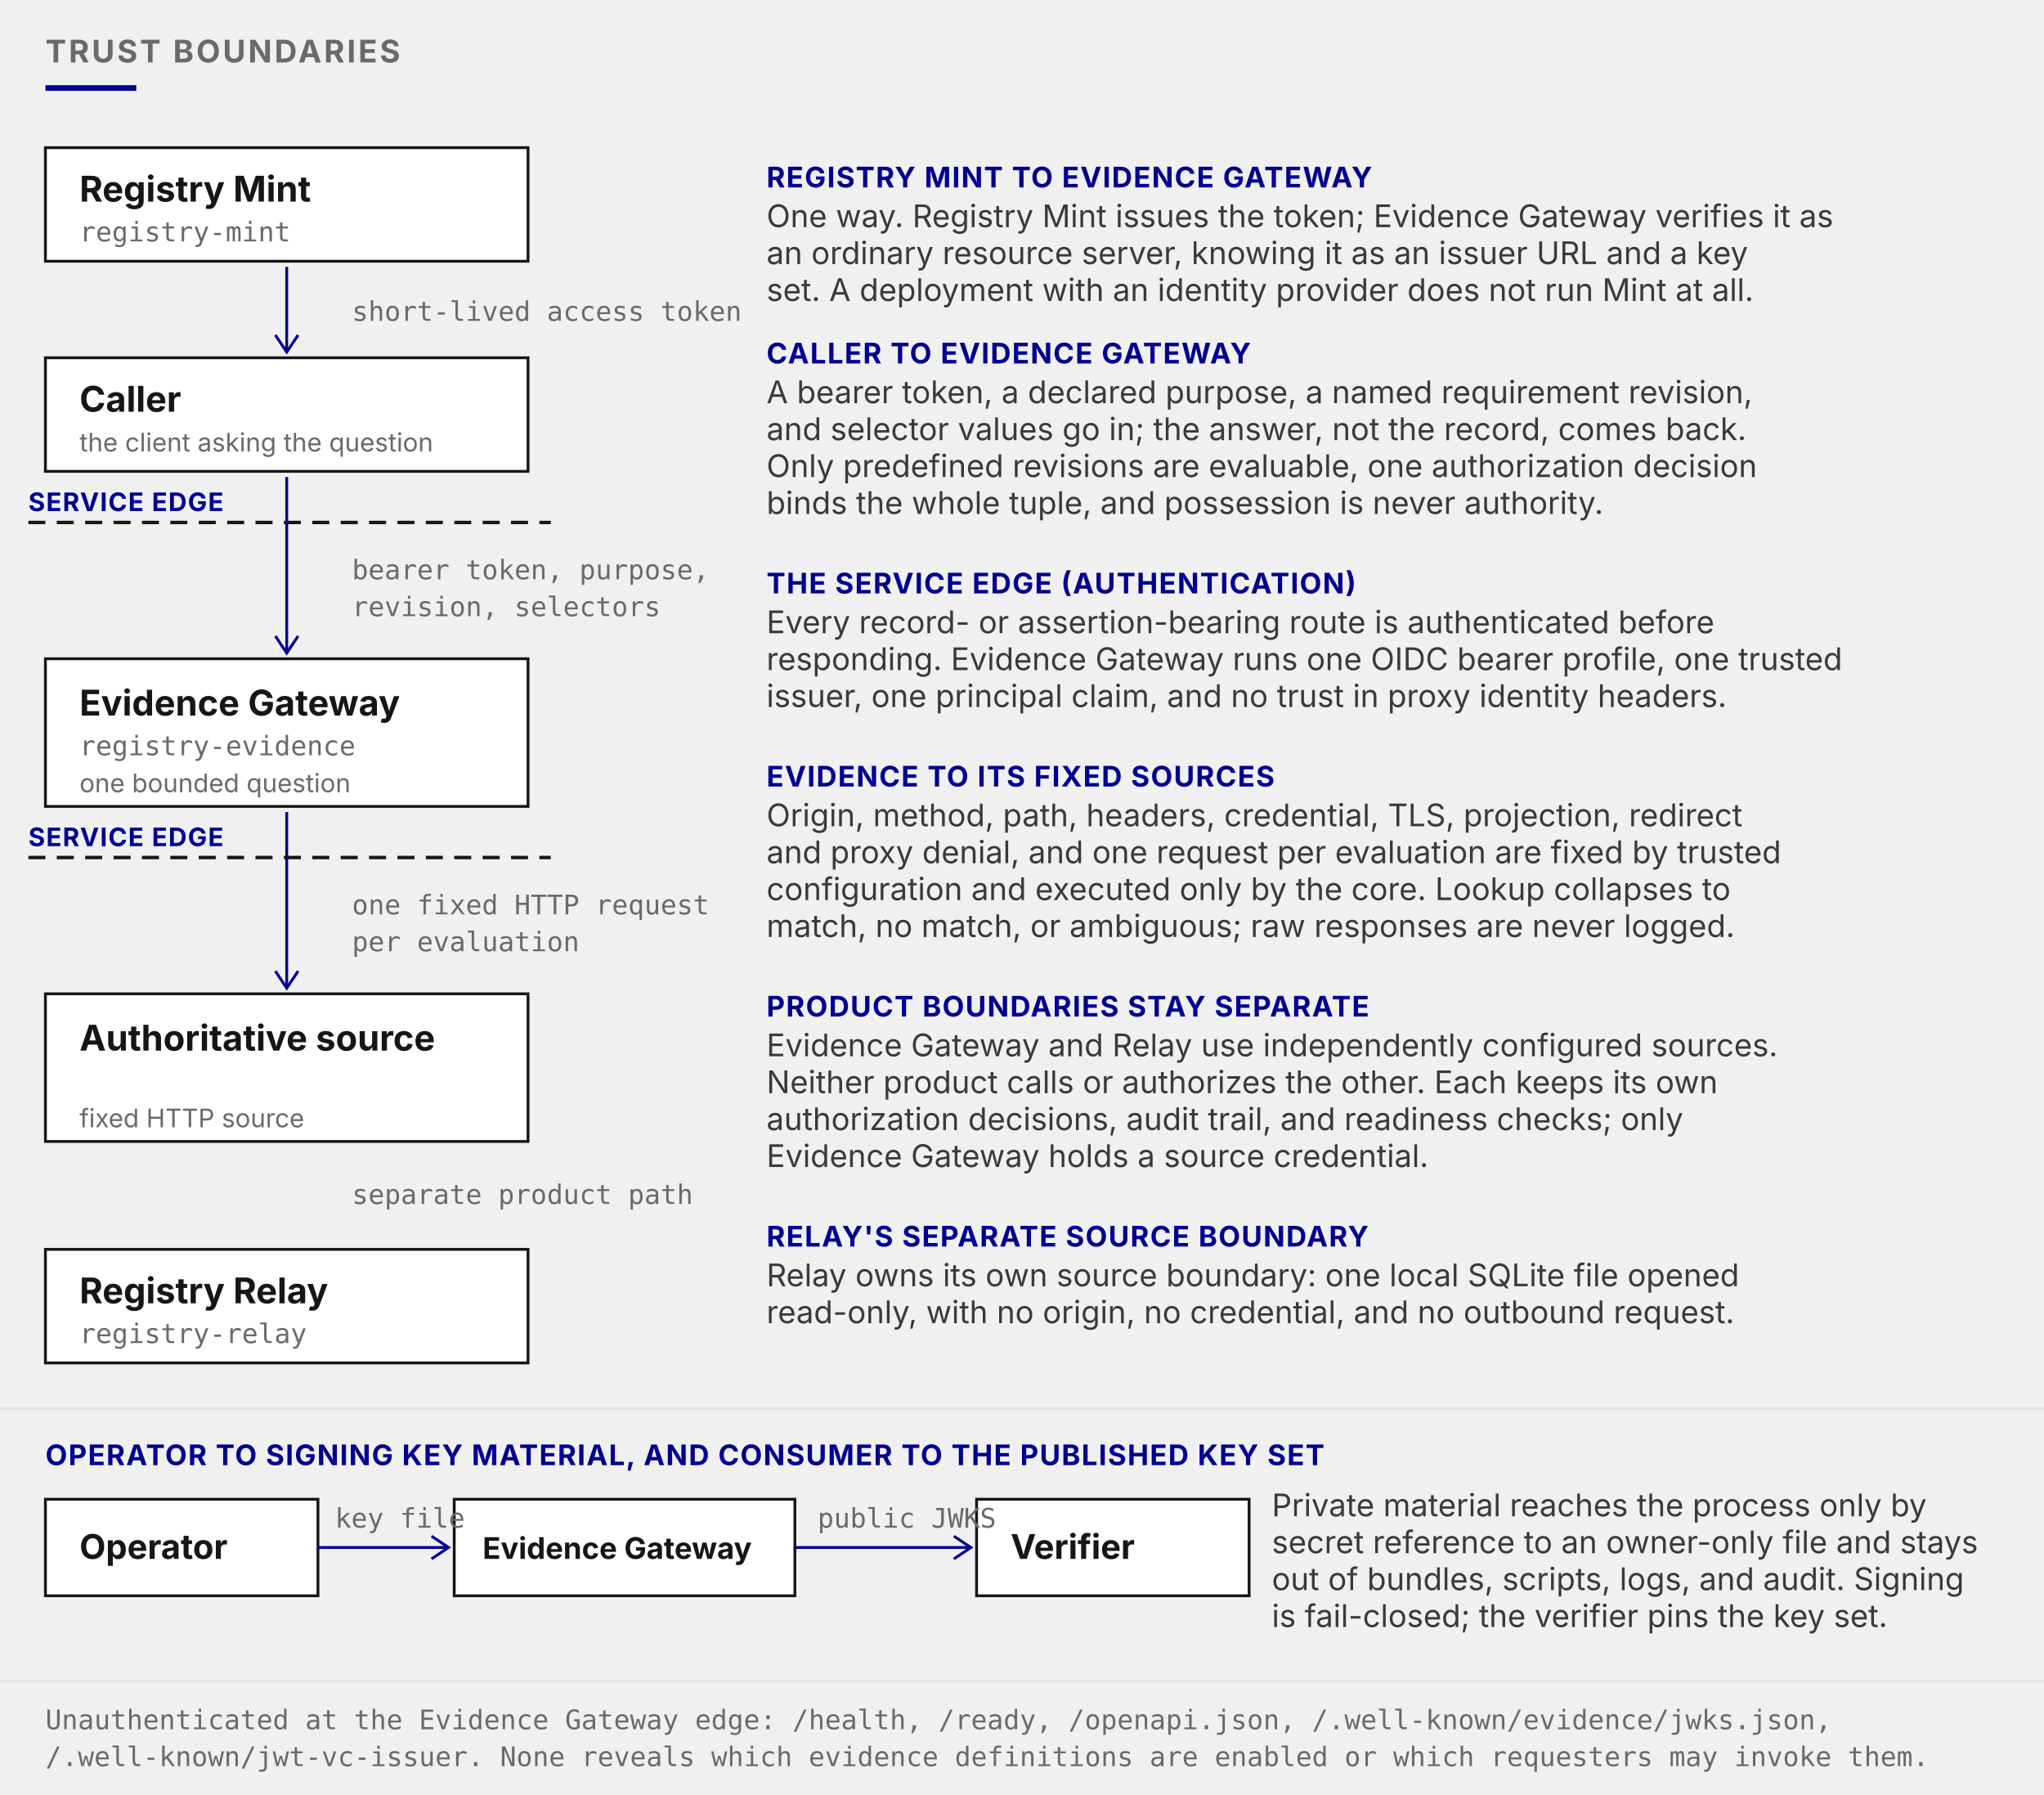
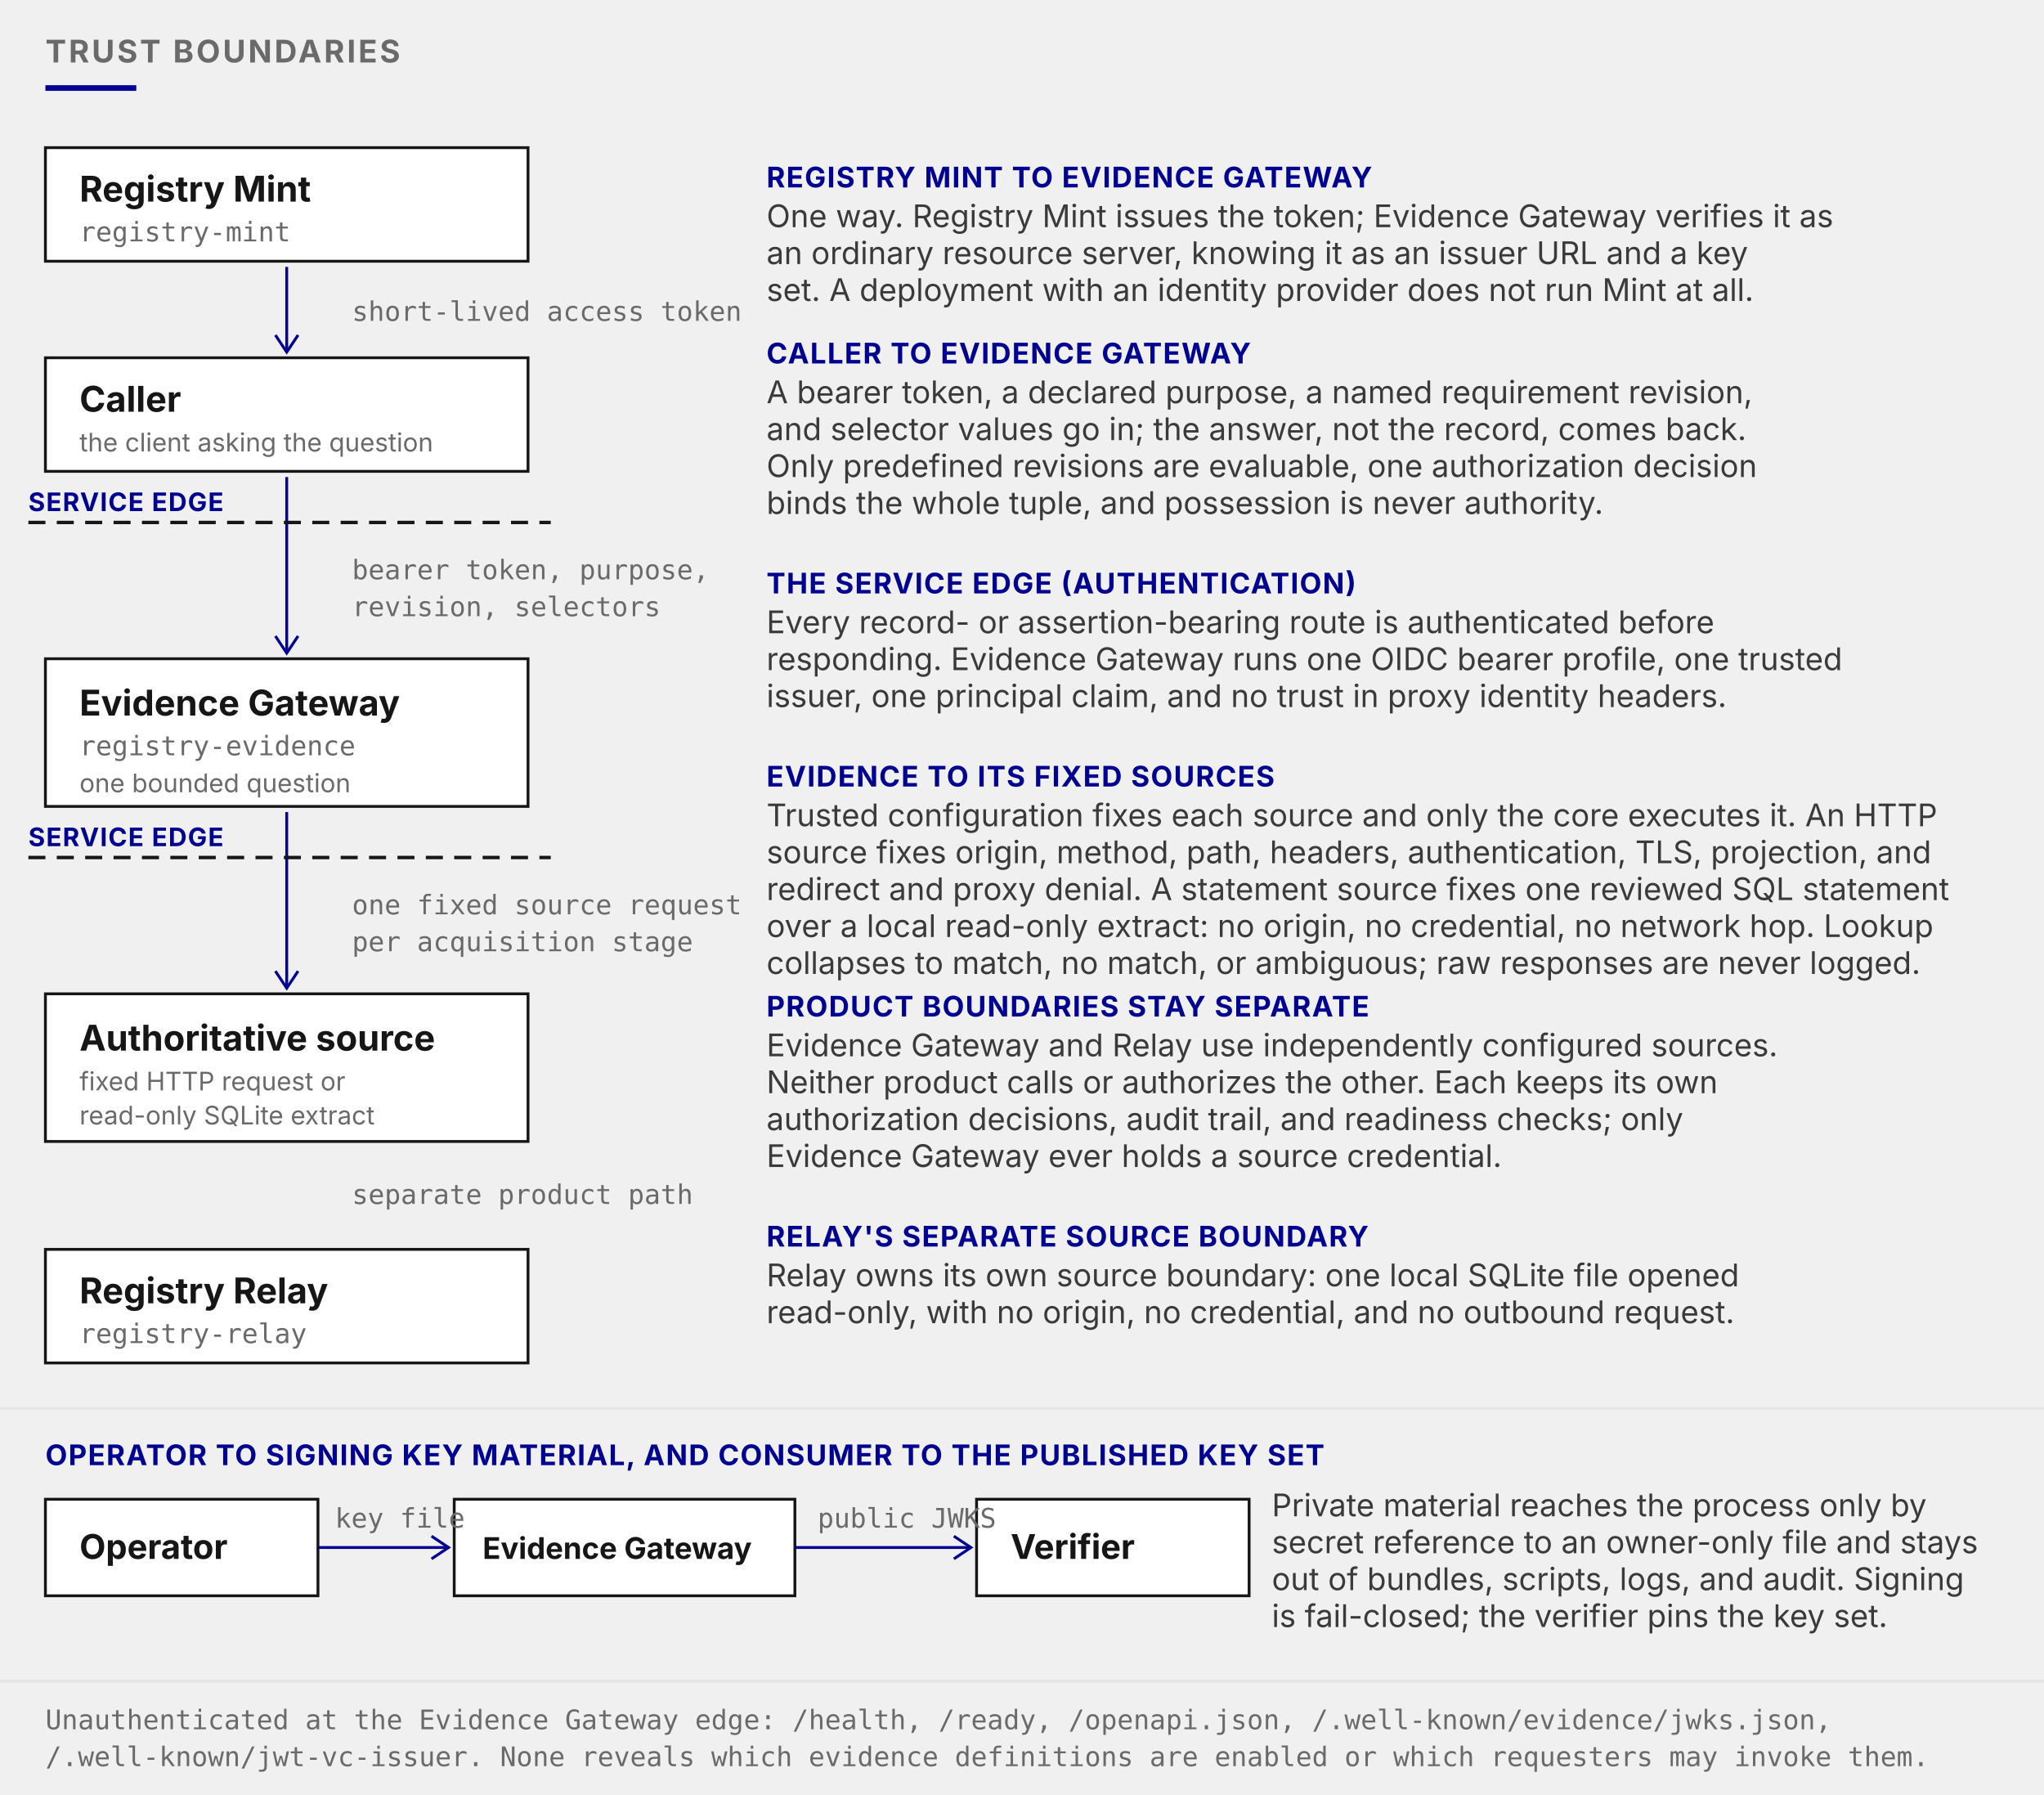
<svg xmlns="http://www.w3.org/2000/svg" viewBox="0 0 720 632" role="img" font-family="'Public Sans', system-ui, -apple-system, BlinkMacSystemFont, sans-serif" text-rendering="geometricPrecision">
  <text x="16" y="22" fill="#6a6a6a" font-size="11" font-weight="700" letter-spacing="0.08em">TRUST BOUNDARIES</text>
  <rect x="16" y="30" width="32" height="2" fill="#000091" />
  <g fill="#ffffff" stroke="#161616" stroke-width="1">
    <rect x="16" y="52" width="170" height="40" />
    <rect x="16" y="126" width="170" height="40" />
    <rect x="16" y="232" width="170" height="52" />
    <rect x="16" y="350" width="170" height="52" />
    <rect x="16" y="440" width="170" height="40" />
  </g>
  <g fill="#161616" font-size="12.5" font-weight="700">
    <text x="28" y="71">Registry Mint</text>
    <text x="28" y="145">Caller</text>
    <text x="28" y="252">Evidence Gateway</text>
    <text x="28" y="370">Authoritative source</text>
    <text x="28" y="459">Registry Relay</text>
  </g>
  <g fill="#6a6a6a" font-size="9.5" font-family="'IBM Plex Mono', ui-monospace, SFMono-Regular, monospace">
    <text x="28" y="85">registry-mint</text>
    <text x="28" y="266">registry-evidence</text>
    <text x="28" y="473">registry-relay</text>
  </g>
  <g fill="#6a6a6a" font-size="9">
    <text x="28" y="159">the client asking the question</text>
    <text x="28" y="279">one bounded question</text>
-     <text x="28" y="397">fixed HTTP source</text>
+     <text x="28" y="384">fixed HTTP request or</text>
+     <text x="28" y="396">read-only SQLite extract</text>
  </g>
  <g stroke="#000091" stroke-width="1" fill="none">
    <line x1="101" y1="94" x2="101" y2="124" />
    <polyline points="97,118 101,124 105,118" />
    <line x1="101" y1="168" x2="101" y2="230" />
    <polyline points="97,224 101,230 105,224" />
    <line x1="101" y1="286" x2="101" y2="348" />
    <polyline points="97,342 101,348 105,342" />
  </g>
  <g stroke="#161616" stroke-width="1.2" stroke-dasharray="6 4">
    <line x1="10" y1="184" x2="194" y2="184" />
    <line x1="10" y1="302" x2="194" y2="302" />
  </g>
  <g fill="#000091" font-size="9" font-weight="700" letter-spacing="0.04em">
    <text x="10" y="180">SERVICE EDGE</text>
    <text x="10" y="298">SERVICE EDGE</text>
  </g>
  <g fill="#6a6a6a" font-size="9.5" font-family="'IBM Plex Mono', ui-monospace, SFMono-Regular, monospace">
    <text x="124" y="113">short-lived access token</text>
    <text x="124" y="204">bearer token, purpose,</text>
    <text x="124" y="217">revision, selectors</text>
-     <text x="124" y="322">one fixed HTTP request</text>
-     <text x="124" y="335">per evaluation</text>
+     <text x="124" y="322">one fixed source request</text>
+     <text x="124" y="335">per acquisition stage</text>
    <text x="124" y="424">separate product path</text>
  </g>
  <g fill="#000091" font-size="10" font-weight="700" letter-spacing="0.04em">
    <text x="270" y="66">REGISTRY MINT TO EVIDENCE GATEWAY</text>
    <text x="270" y="128">CALLER TO EVIDENCE GATEWAY</text>
    <text x="270" y="209">THE SERVICE EDGE (AUTHENTICATION)</text>
    <text x="270" y="277">EVIDENCE TO ITS FIXED SOURCES</text>
    <text x="270" y="358">PRODUCT BOUNDARIES STAY SEPARATE</text>
    <text x="270" y="439">RELAY'S SEPARATE SOURCE BOUNDARY</text>
  </g>
  <g fill="#3a3a3a" font-size="11">
    <text x="270" y="80">One way. Registry Mint issues the token; Evidence Gateway verifies it as</text>
    <text x="270" y="93">an ordinary resource server, knowing it as an issuer URL and a key</text>
    <text x="270" y="106">set. A deployment with an identity provider does not run Mint at all.</text>
    <text x="270" y="142">A bearer token, a declared purpose, a named requirement revision,</text>
    <text x="270" y="155">and selector values go in; the answer, not the record, comes back.</text>
    <text x="270" y="168">Only predefined revisions are evaluable, one authorization decision</text>
    <text x="270" y="181">binds the whole tuple, and possession is never authority.</text>
    <text x="270" y="223">Every record- or assertion-bearing route is authenticated before</text>
    <text x="270" y="236">responding. Evidence Gateway runs one OIDC bearer profile, one trusted</text>
    <text x="270" y="249">issuer, one principal claim, and no trust in proxy identity headers.</text>
-     <text x="270" y="291">Origin, method, path, headers, credential, TLS, projection, redirect</text>
-     <text x="270" y="304">and proxy denial, and one request per evaluation are fixed by trusted</text>
-     <text x="270" y="317">configuration and executed only by the core. Lookup collapses to</text>
-     <text x="270" y="330">match, no match, or ambiguous; raw responses are never logged.</text>
+     <text x="270" y="291">Trusted configuration fixes each source and only the core executes it. An HTTP</text>
+     <text x="270" y="304">source fixes origin, method, path, headers, authentication, TLS, projection, and</text>
+     <text x="270" y="317">redirect and proxy denial. A statement source fixes one reviewed SQL statement</text>
+     <text x="270" y="330">over a local read-only extract: no origin, no credential, no network hop. Lookup</text>
+     <text x="270" y="343">collapses to match, no match, or ambiguous; raw responses are never logged.</text>
    <text x="270" y="372">Evidence Gateway and Relay use independently configured sources.</text>
    <text x="270" y="385">Neither product calls or authorizes the other. Each keeps its own</text>
    <text x="270" y="398">authorization decisions, audit trail, and readiness checks; only</text>
-     <text x="270" y="411">Evidence Gateway holds a source credential.</text>
+     <text x="270" y="411">Evidence Gateway ever holds a source credential.</text>
    <text x="270" y="453">Relay owns its own source boundary: one local SQLite file opened</text>
    <text x="270" y="466">read-only, with no origin, no credential, and no outbound request.</text>
  </g>
  <line x1="0" y1="496" x2="720" y2="496" stroke="#e5e5e5" stroke-width="1" />
  <text x="16" y="516" fill="#000091" font-size="10" font-weight="700" letter-spacing="0.04em">OPERATOR TO SIGNING KEY MATERIAL, AND CONSUMER TO THE PUBLISHED KEY SET</text>
  <g fill="#ffffff" stroke="#161616" stroke-width="1">
    <rect x="16" y="528" width="96" height="34" />
    <rect x="160" y="528" width="120" height="34" />
    <rect x="344" y="528" width="96" height="34" />
  </g>
  <g fill="#161616" font-size="12" font-weight="700">
    <text x="28" y="549">Operator</text>
    <text x="170" y="549" font-size="10.5">Evidence Gateway</text>
    <text x="356" y="549">Verifier</text>
  </g>
  <g stroke="#000091" stroke-width="1" fill="none">
    <line x1="112" y1="545" x2="158" y2="545" />
    <polyline points="152,541 158,545 152,549" />
    <line x1="280" y1="545" x2="342" y2="545" />
    <polyline points="336,541 342,545 336,549" />
  </g>
  <g fill="#6a6a6a" font-size="9.5" font-family="'IBM Plex Mono', ui-monospace, SFMono-Regular, monospace">
    <text x="118" y="538">key file</text>
    <text x="288" y="538">public JWKS</text>
  </g>
  <g fill="#3a3a3a" font-size="11">
    <text x="448" y="534">Private material reaches the process only by</text>
    <text x="448" y="547">secret reference to an owner-only file and stays</text>
    <text x="448" y="560">out of bundles, scripts, logs, and audit. Signing</text>
    <text x="448" y="573">is fail-closed; the verifier pins the key set.</text>
  </g>
  <line x1="0" y1="592" x2="720" y2="592" stroke="#e5e5e5" stroke-width="1" />
  <g fill="#6a6a6a" font-size="9.5" font-family="'IBM Plex Mono', ui-monospace, SFMono-Regular, monospace">
    <text x="16" y="609">Unauthenticated at the Evidence Gateway edge: /health, /ready, /openapi.json, /.well-known/evidence/jwks.json,</text>
    <text x="16" y="622">/.well-known/jwt-vc-issuer. None reveals which evidence definitions are enabled or which requesters may invoke them.</text>
  </g>
</svg>
